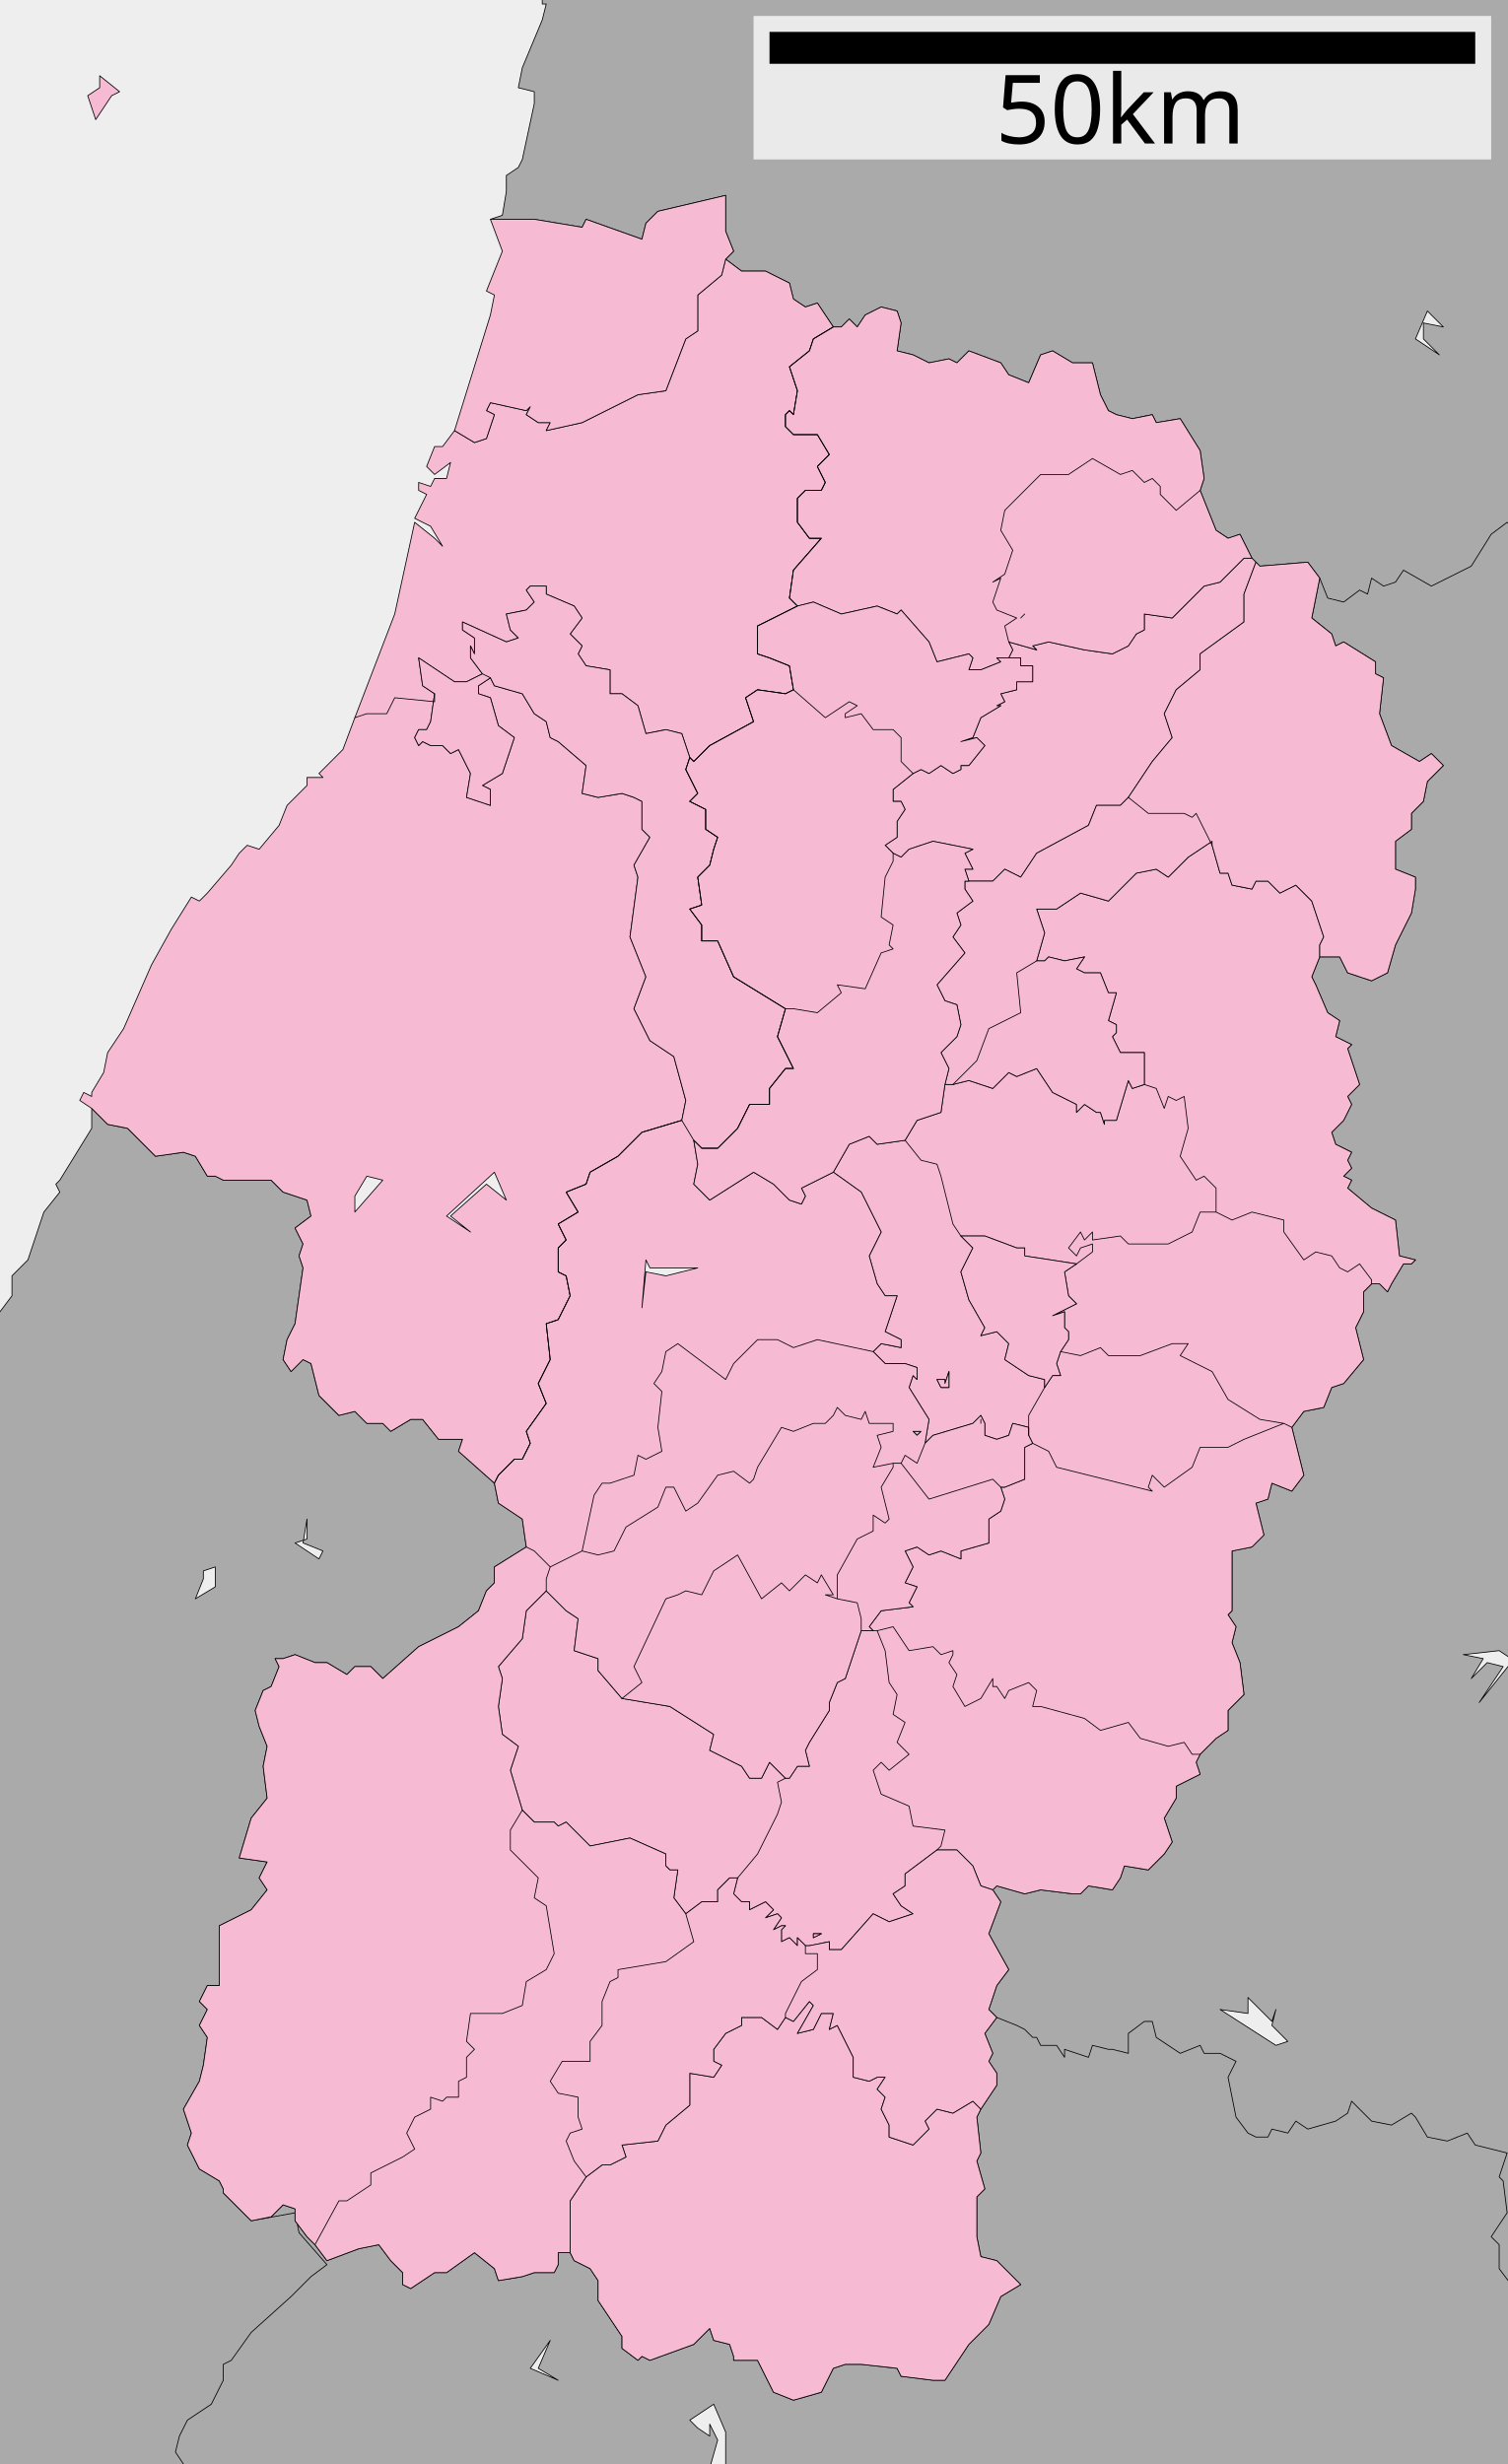
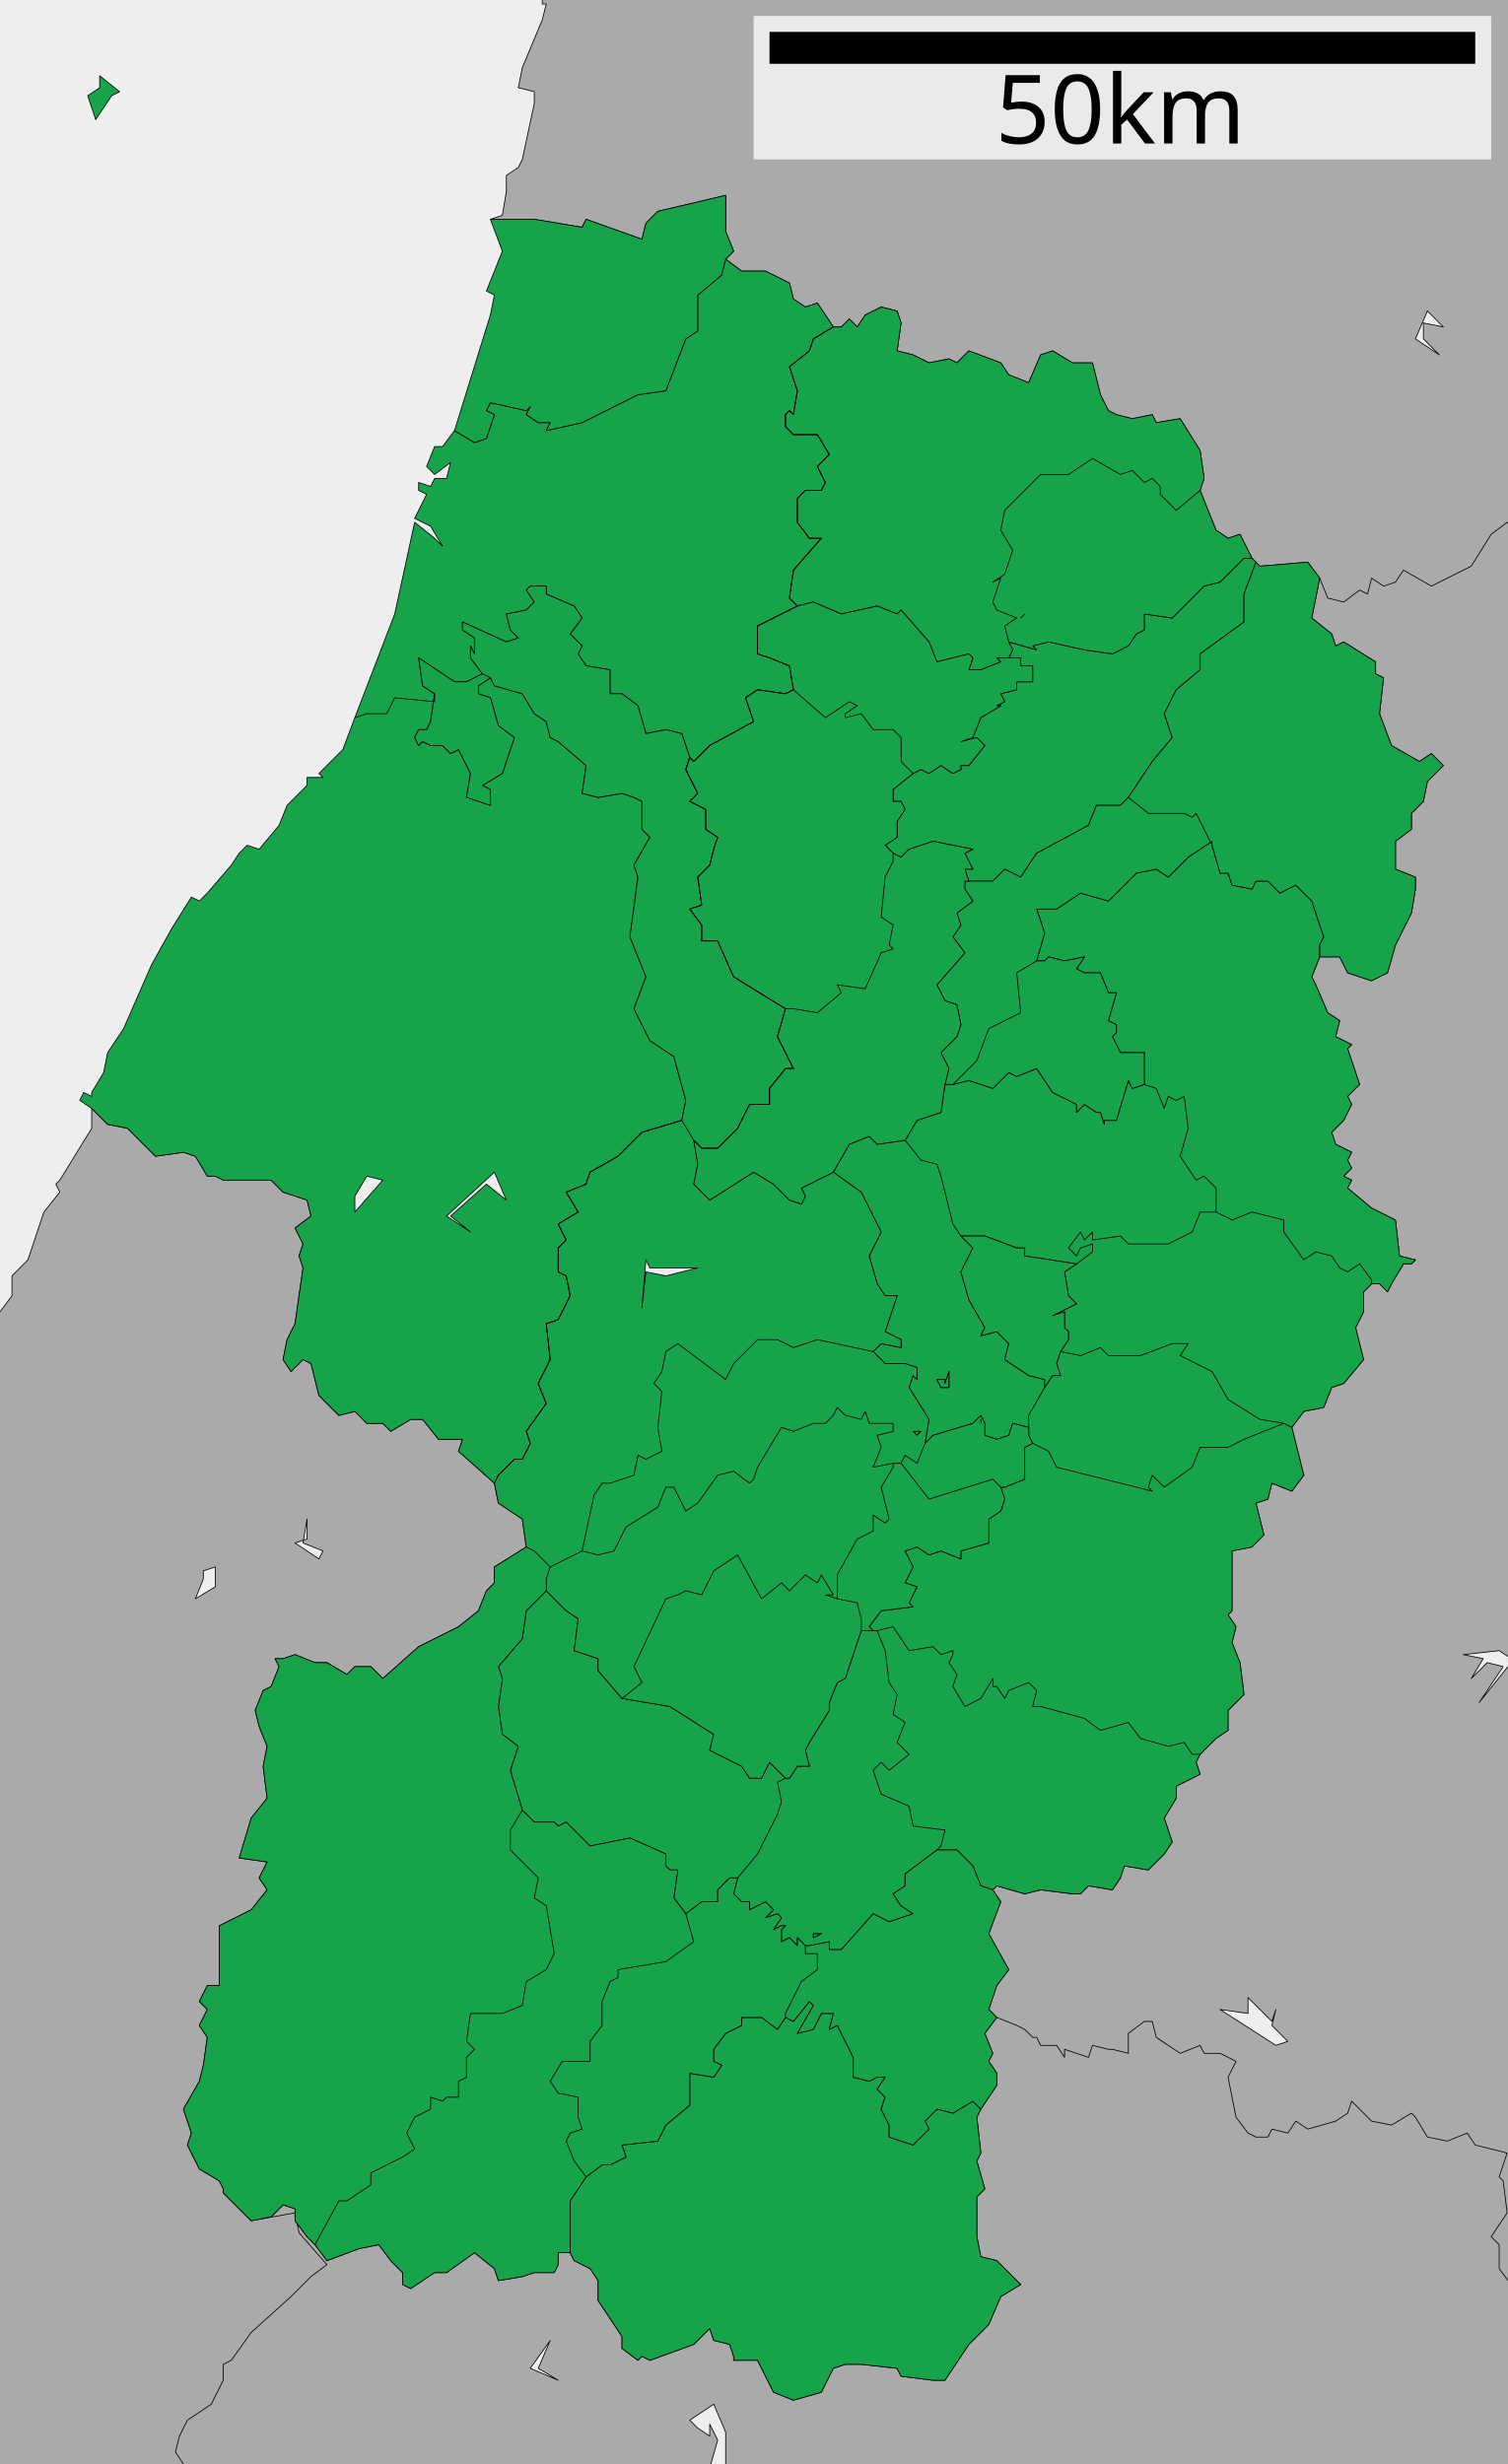
<svg xmlns="http://www.w3.org/2000/svg" id="svg32" version="1.1" height="618" width="378">
  <defs id="defs36" />
  <rect id="rect6" height="618" width="378" y="0" x="0" fill="#eeeeee" />
  <path fill="#aaaaaa" d="m 379,132 -1,-1 -4,3 -5,8 -10,5 -7,-4 -2,3 -3,1 -3,-2 -1,4 -2,-1 -4,3 -4,-1 -2,-5 -2,10 5,4 1,3 2,-1 8,5 v 3 l 2,1 -1,9 3,8 7,4 3,-2 3,3 -4,4 -1,5 -3,3 v 4 l -4,3 v 7 l 5,2 v 3 l -1,6 -4,8 -2,7 -4,2 -6,-2 -2,-4 h -5 l -2,5 1,2 3,7 3,2 -1,4 4,2 -1,1 3,9 -3,3 1,2 -2,4 -3,3 1,3 4,2 -1,2 1,2 -2,2 2,1 -1,2 6,5 6,3 1,9 4,1 -1,1 h -2 l -3,5 -1,2 -2,-2 h -2 l -2,2 v 5 l -2,4 2,8 -5,6 -3,1 -2,5 -5,1 -3,4 3,12 -3,4 -5,-2 -1,4 -3,1 2,8 -3,3 -5,1 v 8 1 6 l -1,1 2,3 -1,4 2,5 1,8 -4,4 v 5 l -3,2 -4,4 -1,2 1,3 -6,3 v 3 l -3,5 2,6 -2,3 -4,4 -6,-1 -1,3 -2,3 -6,-1 -2,2 h -2 l -8,-1 -4,1 -7,-2 -1,1 2,3 -3,8 5,9 -3,4 -2,6 2,2 5,2 2,1 2,2 h 1 l 1,2 h 4 l 2,3 v -2 l 6,2 1,-3 4,1 h 1 l 4,1 v -5 l 4,-3 h 2 l 1,4 6,4 5,-2 1,2 h 4 l 4,2 -2,4 2,10 3,4 2,1 h 3 l 1,-2 4,1 2,-3 3,2 7,-2 3,-2 1,-3 5,5 5,1 5,-3 1,1 3,5 5,1 5,-2 2,3 8,2 -2,6 1,1 1,8 -4,6 2,2 v 6 l 3,4 z M 136,-1 v 2 h 1 l -1,4 -5,12 -1,5 4,1 v 3 l -3,14 -1,2 -3,2 v 4 l -1,6 -3,1 h 11 l 12,2 1,-2 14,5 1,-4 3,-3 17,-4 v 9 l 2,5 -2,2 4,3 h 6 l 6,3 1,4 3,2 3,-1 4,6 h 2 l 2,-2 2,2 2,-3 4,-2 4,1 1,3 -1,7 4,1 4,2 5,-1 2,1 3,-3 8,3 2,3 5,2 3,-7 3,-1 5,3 h 5 l 2,8 2,4 2,1 4,1 5,-1 1,2 6,-1 5,8 1,7 -1,3 4,10 3,2 3,-1 3,6 1,1 1,1 12,-1 3,4 2,5 4,1 4,-3 2,1 1,-4 3,2 3,-1 2,-3 7,4 10,-5 5,-8 4,-3 1,1 V -1 Z m 243,574 -3,-4 v -6 l -2,-2 4,-6 -1,-8 -1,-1 2,-6 -8,-2 -2,-3 -5,2 -5,-1 -3,-5 -1,-1 -5,3 -5,-1 -5,-5 -1,3 -3,2 -7,2 -3,-2 -2,3 -4,-1 -1,2 h -3 l -2,-1 -3,-4 -2,-10 2,-4 -4,-2 h -4 l -1,-2 -5,2 -6,-4 -1,-4 h -2 l -4,3 v 5 l -4,-1 h -1 l -4,-1 -1,3 -6,-2 v 2 l -2,-3 h -4 l -1,-2 h -1 l -2,-2 -2,-1 -5,-2 -3,4 2,5 -1,2 2,3 v 3 l -4,6 -1,2 1,9 -1,2 2,7 -2,2 v 10 l 1,5 4,1 6,6 -5,3 -3,7 -5,5 -6,9 h -3 l -8,-1 -1,-2 -9,-1 h -4 l -3,1 -3,6 -7,2 -5,-2 -4,-8 h -6 v -1 l -1,-3 -4,-1 -1,-3 -4,4 -11,4 -2,-1 -1,1 -4,-3 v -3 l -6,-9 v -5 l -2,-3 -4,-2 -1,-2 h -3 v 3 l -1,2 h -5 l -3,1 -6,1 -1,-3 -5,-4 -7,5 h -3 l -6,4 -2,-1 v -3 l -3,-3 -3,-4 -5,1 -8,3 -3,-4 -2,-2 -3,-4 v -3 l -3,-1 -3,3 -5,1 11,-2 1,5 7,8 -4,3 -5,5 -10,9 -5,7 -2,1 v 4 l -3,6 -6,4 -2,4 -1,4 2,3 v 1 H 379 Z M 46,619 v -1 l -2,-3 1,-4 2,-4 6,-4 3,-6 v -4 l 2,-1 5,-7 10,-9 5,-5 4,-3 -7,-8 -1,-5 -11,2 -7,-7 v -1 l -1,-2 -5,-3 -3,-6 1,-3 -2,-6 4,-7 1,-4 1,-7 -2,-3 2,-4 -2,-2 2,-4 h 3 v -15 l 4,-2 4,-2 4,-5 -2,-3 2,-4 -7,-1 3,-10 4,-5 -1,-8 1,-5 -2,-5 -1,-4 2,-5 2,-1 2,-5 -1,-2 h 2 l 3,-1 5,2 h 3 l 5,3 2,-2 h 4 l 3,3 9,-8 10,-5 5,-4 2,-5 2,-2 v -4 l 8,-5 -1,-7 -6,-4 -1,-5 -9,-8 1,-3 h -6 l -4,-5 h -3 l -5,3 -2,-2 h -4 l -3,-3 -4,1 -5,-5 -2,-8 -2,-1 -3,3 -2,-3 1,-5 2,-4 2,-14 -1,-3 1,-3 -2,-4 4,-3 -1,-4 -6,-2 -3,-3 H 56 l -2,-1 h -2 l -3,-5 -3,-1 -7,1 -7,-7 -5,-1 -4,-4 v 5 l -8,13 -1,1 1,2 -4,5 -4,12 -4,4 v 5 l -3,4 -1,1 v 289 z" id="path8" style="stroke:#000000;stroke-width:0.2;stroke-linejoin:round" />
-   <path fill="#f6bad3" d="m 209,594 3,-1 h 4 l 9,1 1,2 8,1 h 3 l 6,-9 5,-5 3,-7 5,-3 -6,-6 -4,-1 -1,-5 v -10 l 2,-2 -2,-7 1,-2 -1,-9 1,-2 -2,-2 -5,3 -4,-1 -3,3 1,2 -4,4 -6,-2 v -3 l -2,-4 1,-3 -2,-2 2,-3 h -2 l -2,1 -4,-1 v -5 l -1,-2 -3,-6 -2,1 1,-4 h -3 l -2,4 -4,1 4,-7 -1,-1 -4,5 -2,-1 -2,3 -4,-3 h -5 v 2 l -4,2 -3,4 v 3 l 2,1 -2,3 -6,-1 v 8 l -6,5 -2,4 -9,1 1,3 -4,2 h -2 l -4,3 -4,6 v 13 l 1,2 4,2 2,3 v 5 l 6,9 v 3 l 4,3 1,-1 2,1 11,-4 4,-4 1,3 4,1 1,3 v 1 h 6 l 4,8 5,2 7,-2 z m 17,-116 -2,-3 3,-2 v -3 l 8,-6 h 5 l 4,4 2,5 3,1 1,-1 7,2 4,-1 8,1 h 2 l 2,-2 6,1 2,-3 1,-3 6,1 4,-4 2,-3 -2,-6 3,-5 v -3 l 6,-3 -1,-3 1,-2 4,-4 3,-2 v -5 l 4,-4 -1,-8 -2,-5 1,-4 -2,-3 1,-1 v -6 -1 -8 l 5,-1 3,-3 -2,-8 3,-1 1,-4 5,2 3,-4 -3,-12 3,-4 5,-1 2,-5 3,-1 5,-6 -2,-8 2,-4 v -5 l 2,-2 h 2 l 2,2 1,-2 3,-5 h 2 l 1,-1 -4,-1 -1,-9 -6,-3 -6,-5 1,-2 -2,-1 2,-2 -1,-2 1,-2 -4,-2 -1,-3 3,-3 2,-4 -1,-2 3,-3 -3,-9 1,-1 -4,-2 1,-4 -3,-2 -3,-7 -1,-2 2,-5 v -3 l 1,-2 -3,-9 -4,-4 -4,2 -3,-3 h -3 l -1,2 -5,-1 -1,-3 h -2 l -2,-7 v -1 l -6,4 -5,5 -3,-2 -5,1 -7,7 -7,-2 -6,4 h -5 l 2,6 -2,7 h 2 l 1,-1 4,1 5,-1 -2,3 2,1 h 4 l 2,5 h 2 l -2,7 2,1 v 2 l -1,1 2,4 h 6 v 8 l -3,1 -1,-2 -3,10 h -3 v 1 l -1,-3 h -1 l -3,-2 -2,2 v -2 l -6,-3 -4,-6 -5,2 -2,-1 -4,4 -6,-2 -4,1 h -2 l -1,7 -6,2 -3,5 -7,1 -2,-2 -5,2 -4,7 7,5 5,10 -3,6 2,7 2,3 h 3 l -3,9 4,2 v 2 l -5,-1 -2,2 3,3 h 5 l 3,1 v 3 l -1,-1 -1,3 5,8 -1,6 2,-2 10,-3 2,-2 1,2 v 3 l 3,1 3,-1 1,-3 4,1 v 2 l 1,2 -2,1 v 8 l -5,2 h -1 l 1,3 -1,3 -3,2 v 6 l -7,2 v 2 l -5,-2 -3,1 -3,-2 -3,1 2,4 -2,4 3,1 -2,4 1,1 -8,1 -3,4 1,1 h -3 l -4,12 -2,1 -2,5 v 2 l -5,8 -1,2 1,4 h -3 l -2,3 h -1 l -4,-4 -2,4 h -3 l -2,-3 -8,-4 1,-4 -11,-7 -12,-2 -6,-7 v -3 l -6,-2 1,-8 -3,-2 -5,-5 -5,5 -1,7 -6,7 1,3 -1,7 1,7 4,3 -2,6 3,10 3,3 h 5 l 1,1 2,-1 6,6 10,-2 9,4 v 3 l 1,1 h 2 l -1,7 3,4 4,-3 h 4 v -3 l 3,-3 h 2 l -1,4 2,2 h 2 v 2 l 4,-2 2,2 -2,2 3,-1 1,1 -2,3 2,-1 h 1 l -1,1 v 3 l 2,-1 2,2 v -2 l 2,2 h 1 l 5,-1 v 2 h 3 l 8,-9 4,2 6,-2 z m -22,7 h 2 l -2,1 z m -80,-113 1,-2 4,-4 h 2 l 2,-4 -1,-3 5,-7 -2,-5 2,-4 1,-2 -1,-9 3,-1 3,-6 -1,-5 -2,-1 v -6 l 2,-2 -2,-4 5,-3 -3,-5 5,-2 1,-3 7,-4 6,-6 10,-3 1,-5 -3,-11 -6,-4 -4,-8 3,-8 -4,-10 2,-15 -1,-3 4,-7 -2,-2 v -7 l -2,-1 -3,-1 -6,1 -4,-1 1,-7 -7,-6 -2,-1 -1,-4 -3,-2 -3,-5 -7,-2 -1,-2 -3,2 v 2 l 3,1 2,7 4,3 -3,9 -5,3 2,1 v 4 l -6,-2 1,-6 -3,-6 -2,1 -2,-2 h -3 l -2,-1 -1,1 -1,-2 1,-2 h 2 l 1,-2 1,-7 -3,-2 -1,-7 9,6 h 3 l 4,-2 -3,-4 v -3 l 1,2 v -4 l -3,-2 v -2 l 11,5 3,-1 -2,-2 -1,-4 5,-1 2,-2 -2,-3 1,-1 h 4 v 2 l 7,3 2,3 -3,4 3,3 -1,2 2,3 6,1 v 6 h 3 l 4,3 2,7 5,-1 4,1 2,6 1,1 4,-4 11,-6 -2,-6 3,-2 7,1 2,-1 -1,-6 -5,-2 -3,-1 v -7 l 10,-5 -2,-2 1,-7 7,-8 h -3 l -3,-4 v -6 l 2,-2 h 4 l 1,-2 -2,-4 3,-3 -3,-5 h -6 l -2,-2 v -3 l 1,-1 1,1 1,-6 -2,-6 5,-4 1,-3 5,-3 -4,-6 -3,1 -3,-2 -1,-4 -6,-3 h -6 l -4,-3 -1,4 -6,5 v 9 l -3,2 -5,13 -7,1 -14,7 -9,2 1,-2 h -3 l -3,-2 1,-2 -1,1 -9,-2 -1,2 2,1 -2,6 -3,1 -5,-3 -3,4 h -2 l -2,5 2,2 4,-3 -1,4 h -3 l -1,2 -3,-1 v 2 l 2,1 -3,6 4,2 3,5 -2,-2 -5,-4 -5,23 -10,26 -3,8 -6,6 1,1 h -4 v 2 l -5,5 -2,5 -5,6 -3,-1 -2,2 -2,3 -6,7 -2,2 -2,-1 -5,8 -5,9 -7,16 -4,6 -1,5 -3,5 v 1 l -2,-1 -1,2 3,2 4,4 5,1 7,7 7,-1 3,1 3,5 h 2 l 2,1 h 12 l 3,3 6,2 1,4 -4,3 2,4 -1,3 1,3 -2,14 -2,4 -1,5 2,3 3,-3 2,1 2,8 5,5 4,-1 3,3 h 4 l 2,2 5,-3 h 3 l 4,5 h 6 l -1,3 z m 112,-24 -1,-2 h 2 v 1 l 1,-3 v 4 z m 7,-22 -2,-7 3,-6 -3,-3 h 6 l 8,3 h 2 v 2 l 13,2 -3,2 1,6 2,2 -6,3 3,-1 v 4 l 1,1 v 2 l -2,3 -1,3 1,3 h -2 l -2,3 v -2 l -4,-1 -6,-4 1,-4 -3,-3 -4,1 1,-2 z m 40,-126 6,-9 5,-6 -2,-6 3,-6 6,-5 v -4 l 11,-8 v -7 l 3,-8 -1,-1 h -2 l -6,6 -4,1 -8,8 -7,-1 v 4 l -2,1 -2,3 -4,2 -7,-1 -9,-2 -4,1 1,1 -7,-2 1,2 -1,2 h 3 v 2 h 3 v 4 h -4 v 2 l -4,1 1,2 -2,1 h 1 l -5,3 -2,5 -3,1 4,-1 2,2 -4,5 h -2 v 1 l -2,1 -3,-2 -3,2 -2,-1 -2,1 -5,4 v 3 h 2 l 1,2 -2,3 v 4 l -3,2 2,2 2,1 2,-2 6,-2 10,2 -2,1 2,4 h -2 l 1,3 h 6 l 3,-3 4,2 4,-6 13,-7 2,-5 h 6 z M 28,24 30,23 25,19 v 3 l -3,2 2,6 z m 201,335 1,1 1,-1 z" id="path10" style="stroke:#000000;stroke-width:0.2;stroke-linejoin:round" />
-   <path fill="#f6bad3" d="m 119,565 5,4 1,3 6,-1 3,-1 h 5 l 1,-2 v -3 h 3 v -13 l 4,-6 4,-3 h 2 l 4,-2 -1,-3 9,-1 2,-4 6,-5 v -8 l 6,1 2,-3 -2,-1 v -3 l 3,-4 4,-2 v -2 h 5 l 4,3 2,-3 2,1 4,-5 1,1 -4,7 4,-1 2,-4 h 3 l -1,4 2,-1 3,6 1,2 v 5 l 4,1 2,-1 h 2 l -2,3 2,2 -1,3 2,4 v 3 l 6,2 4,-4 -1,-2 3,-3 4,1 5,-3 2,2 4,-6 v -3 l -2,-3 1,-2 -2,-5 3,-4 -2,-2 2,-6 3,-4 -5,-9 3,-8 -2,-3 -3,-1 -2,-5 -4,-4 h -5 l -8,6 v 3 l -3,2 2,3 3,2 -6,2 -4,-2 -8,9 h -3 v -2 l -5,1 h -1 l -2,-2 v 2 l -2,-2 -2,1 v -3 l 1,-1 h -1 l -2,1 2,-3 -1,-1 -3,1 2,-2 -2,-2 -4,2 v -2 h -2 l -2,-2 1,-4 h -2 l -3,3 v 3 h -4 l -4,3 -3,-4 1,-7 h -2 l -1,-1 v -3 l -9,-4 -10,2 -6,-6 -2,1 -1,-1 h -5 l -3,-3 -3,-10 2,-6 -4,-3 -1,-7 1,-7 -1,-3 6,-7 1,-7 5,-5 5,5 3,2 -1,8 6,2 v 3 l 6,7 12,2 11,7 -1,4 8,4 2,3 h 3 l 2,-4 4,4 h 1 l 2,-3 h 3 l -1,-4 1,-2 5,-8 v -2 l 2,-5 2,-1 4,-12 h 3 l -1,-1 3,-4 8,-1 -1,-1 2,-4 -3,-1 2,-4 -2,-4 3,-1 3,2 3,-1 5,2 v -2 l 7,-2 v -6 l 3,-2 1,-3 -1,-3 h 1 l 5,-2 v -8 l 2,-1 -1,-2 v -2 l -4,-1 -1,3 -3,1 -3,-1 v -3 l -1,-2 -2,2 -10,3 -2,2 1,-6 -5,-8 1,-3 1,1 v -3 l -3,-1 h -5 l -3,-3 2,-2 5,1 v -2 l -4,-2 3,-9 h -3 l -2,-3 -2,-7 3,-6 -5,-10 -7,-5 -8,4 1,2 -1,2 -3,-1 -4,-4 -5,-3 -11,7 -4,-4 1,-5 -1,-6 2,2 h 4 l 5,-5 3,-6 h 5 v -4 l 4,-5 h 2 l -4,-8 2,-7 -13,-8 -4,-9 h -4 v -4 l -3,-4 3,-1 -1,-7 3,-3 1,-4 1,-3 -3,-2 v -5 l -4,-2 2,-2 -3,-6 1,-3 -2,-6 -4,-1 -5,1 -2,-7 -4,-3 h -3 v -6 l -6,-1 -2,-3 1,-2 -3,-3 3,-4 -2,-3 -7,-3 v -2 h -4 l -1,1 2,3 -2,2 -5,1 1,4 2,2 -3,1 -11,-5 v 2 l 3,2 v 4 l -1,-2 v 3 l 3,4 -4,2 h -3 l -9,-6 1,7 3,2 -1,7 -1,2 h -2 l -1,2 1,2 1,-1 2,1 h 3 l 2,2 2,-1 3,6 -1,6 6,2 v -4 l -2,-1 5,-3 3,-9 -4,-3 -2,-7 -3,-1 v -2 l 3,-2 1,2 7,2 3,5 3,2 1,4 2,1 7,6 -1,7 4,1 6,-1 3,1 2,1 v 7 l 2,2 -4,7 1,3 -2,15 4,10 -3,8 4,8 6,4 3,11 -1,5 -10,3 -6,6 -7,4 -1,3 -5,2 3,5 -5,3 2,4 -2,2 v 6 l 2,1 1,5 -3,6 -3,1 1,9 -1,2 -2,4 2,5 -5,7 1,3 -2,4 h -2 l -4,4 -1,2 1,5 6,4 1,7 -8,5 v 4 l -2,2 -2,5 -5,4 -10,5 -9,8 -3,-3 h -4 l -2,2 -5,-3 h -3 l -5,-2 -3,1 h -2 l 1,2 -2,5 -2,1 -2,5 1,4 2,5 -1,5 1,8 -4,5 -3,10 7,1 -2,4 2,3 -4,5 -4,2 -4,2 v 15 h -3 l -2,4 2,2 -2,4 2,3 -1,7 -1,4 -4,7 2,6 -1,3 3,6 5,3 1,2 v 1 l 7,7 5,-1 3,-3 3,1 v 3 l 3,4 2,2 3,4 8,-3 5,-1 3,4 3,3 v 3 l 2,1 6,-4 h 3 z M 229,359 h 2 l -1,1 z m 37,-20 2,-3 v -2 l -1,-1 v -4 l -3,1 6,-3 -2,-2 -1,-6 3,-2 -13,-2 v -2 h -2 l -8,-3 h -6 l 3,3 -3,6 2,7 4,7 -1,2 4,-1 3,3 -1,4 6,4 4,1 v 2 l 2,-3 h 2 l -1,-3 z m 21,-67 v -8 h -6 l -2,-4 1,-1 v -2 l -2,-1 2,-7 h -2 l -2,-5 h -4 l -2,-1 2,-3 -5,1 -4,-1 -1,1 h -2 l 2,-7 -2,-6 h 5 l 6,-4 7,2 7,-7 5,-1 3,2 5,-5 6,-4 v 1 l 2,7 h 2 l 1,3 5,1 1,-2 h 3 l 3,3 4,-2 4,4 3,9 -1,2 v 3 h 5 l 2,4 6,2 4,-2 2,-7 4,-8 1,-6 v -3 l -5,-2 v -7 l 4,-3 v -4 l 3,-3 1,-5 4,-4 -3,-3 -3,2 -7,-4 -3,-8 1,-9 -2,-1 v -3 l -8,-5 -2,1 -1,-3 -5,-4 2,-10 -3,-4 -12,1 -1,-1 -3,8 v 7 l -11,8 v 4 l -6,5 -3,6 2,6 -5,6 -6,9 -2,2 h -6 l -2,5 -13,7 -4,6 -4,-2 -3,3 h -6 -1 v 2 l 2,3 -4,3 1,3 -2,3 3,4 -7,8 2,4 3,1 1,5 -1,3 -4,4 2,4 -1,4 h 2 l 4,-1 6,2 4,-4 2,1 5,-2 4,6 6,3 v 2 l 2,-2 3,2 h 1 l 1,3 v -1 h 3 l 3,-10 1,2 z m -41,-104 5,-2 -1,-1 h 3 l 1,-2 -1,-2 7,2 -1,-1 4,-1 9,2 7,1 4,-2 2,-3 2,-1 v -4 l 7,1 8,-8 4,-1 6,-6 h 2 l -3,-6 -3,1 -3,-2 -4,-10 1,-3 -1,-7 -5,-8 -6,1 -1,-2 -5,1 -4,-1 -2,-1 -2,-4 -2,-8 h -5 l -5,-3 -3,1 -3,7 -5,-2 -2,-3 -8,-3 -3,3 -2,-1 -5,1 -4,-2 -4,-1 1,-7 -1,-3 -4,-1 -4,2 -2,3 -2,-2 -2,2 h -2 l -5,3 -1,3 -5,4 2,6 -1,6 -1,-1 -1,1 v 3 l 2,2 h 6 l 3,5 -3,3 2,4 -1,2 h -4 l -2,2 v 6 l 3,4 h 3 l -7,8 -1,7 2,2 4,-1 7,3 9,-2 5,2 1,-1 7,8 2,5 8,-2 1,1 -1,3 z m -114,-64 3,2 h 3 l -1,2 9,-2 14,-7 7,-1 5,-13 3,-2 v -9 l 6,-5 1,-4 2,-2 -2,-5 v -9 l -17,4 -3,3 -1,4 -14,-5 -1,2 -12,-2 h -11 l 3,8 -4,10 2,1 -1,5 -9,29 5,3 3,-1 2,-6 -2,-1 1,-2 9,2 1,-1 z m 104,244 h 2 v -4 l -1,3 v -1 h -2 z m -32,137 v 1 l 2,-1 z" id="path12" style="stroke:#000000;stroke-width:0.2;stroke-linejoin:round" />
-   <path fill="#f6bad3" d="m 209,294 4,-7 5,-2 2,2 7,-1 3,-5 6,-2 1,-7 1,-4 -2,-4 4,-4 1,-3 -1,-5 -3,-1 -2,-4 7,-8 -3,-4 2,-3 -1,-3 4,-3 -2,-3 v -2 h 1 l -1,-3 h 2 l -2,-4 2,-1 -10,-2 -6,2 -2,2 -2,-1 -2,-2 3,-2 v -4 l 2,-3 -1,-2 h -2 v -3 l 5,-4 2,-1 2,1 3,-2 3,2 2,-1 v -1 h 2 l 4,-5 -2,-2 -4,1 3,-1 2,-5 5,-3 h -1 l 2,-1 -1,-2 4,-1 v -2 h 4 v -4 h -3 v -2 h -3 -3 l 1,1 -5,2 h -3 l 1,-3 -1,-1 -8,2 -2,-5 -7,-8 -1,1 -5,-2 -9,2 -7,-3 -4,1 -10,5 v 7 l 3,1 5,2 1,6 -2,1 -7,-1 -3,2 2,6 -11,6 -4,4 -1,-1 -1,3 3,6 -2,2 4,2 v 5 l 3,2 -1,3 -1,4 -3,3 1,7 -3,1 3,4 v 4 h 4 l 4,9 13,8 -2,7 4,8 h -2 l -4,5 v 4 h -5 l -3,6 -5,5 h -4 l -2,-2 1,6 -1,5 4,4 11,-7 5,3 4,4 3,1 1,-2 -1,-2 z" id="path14" style="stroke:#000000;stroke-width:0.2;stroke-linejoin:round" />
+   <path fill="#16a34a" d="m 209,594 3,-1 h 4 l 9,1 1,2 8,1 h 3 l 6,-9 5,-5 3,-7 5,-3 -6,-6 -4,-1 -1,-5 v -10 l 2,-2 -2,-7 1,-2 -1,-9 1,-2 -2,-2 -5,3 -4,-1 -3,3 1,2 -4,4 -6,-2 v -3 l -2,-4 1,-3 -2,-2 2,-3 h -2 l -2,1 -4,-1 v -5 l -1,-2 -3,-6 -2,1 1,-4 h -3 l -2,4 -4,1 4,-7 -1,-1 -4,5 -2,-1 -2,3 -4,-3 h -5 v 2 l -4,2 -3,4 v 3 l 2,1 -2,3 -6,-1 v 8 l -6,5 -2,4 -9,1 1,3 -4,2 h -2 l -4,3 -4,6 v 13 l 1,2 4,2 2,3 v 5 l 6,9 v 3 l 4,3 1,-1 2,1 11,-4 4,-4 1,3 4,1 1,3 v 1 h 6 l 4,8 5,2 7,-2 z m 17,-116 -2,-3 3,-2 v -3 l 8,-6 h 5 l 4,4 2,5 3,1 1,-1 7,2 4,-1 8,1 h 2 l 2,-2 6,1 2,-3 1,-3 6,1 4,-4 2,-3 -2,-6 3,-5 v -3 l 6,-3 -1,-3 1,-2 4,-4 3,-2 v -5 l 4,-4 -1,-8 -2,-5 1,-4 -2,-3 1,-1 v -6 -1 -8 l 5,-1 3,-3 -2,-8 3,-1 1,-4 5,2 3,-4 -3,-12 3,-4 5,-1 2,-5 3,-1 5,-6 -2,-8 2,-4 v -5 l 2,-2 h 2 l 2,2 1,-2 3,-5 h 2 l 1,-1 -4,-1 -1,-9 -6,-3 -6,-5 1,-2 -2,-1 2,-2 -1,-2 1,-2 -4,-2 -1,-3 3,-3 2,-4 -1,-2 3,-3 -3,-9 1,-1 -4,-2 1,-4 -3,-2 -3,-7 -1,-2 2,-5 v -3 l 1,-2 -3,-9 -4,-4 -4,2 -3,-3 h -3 l -1,2 -5,-1 -1,-3 h -2 l -2,-7 v -1 l -6,4 -5,5 -3,-2 -5,1 -7,7 -7,-2 -6,4 h -5 l 2,6 -2,7 h 2 l 1,-1 4,1 5,-1 -2,3 2,1 h 4 l 2,5 h 2 l -2,7 2,1 v 2 l -1,1 2,4 h 6 v 8 l -3,1 -1,-2 -3,10 h -3 v 1 l -1,-3 h -1 l -3,-2 -2,2 v -2 l -6,-3 -4,-6 -5,2 -2,-1 -4,4 -6,-2 -4,1 h -2 l -1,7 -6,2 -3,5 -7,1 -2,-2 -5,2 -4,7 7,5 5,10 -3,6 2,7 2,3 h 3 l -3,9 4,2 v 2 l -5,-1 -2,2 3,3 h 5 l 3,1 v 3 l -1,-1 -1,3 5,8 -1,6 2,-2 10,-3 2,-2 1,2 v 3 l 3,1 3,-1 1,-3 4,1 v 2 l 1,2 -2,1 v 8 l -5,2 h -1 l 1,3 -1,3 -3,2 v 6 l -7,2 v 2 l -5,-2 -3,1 -3,-2 -3,1 2,4 -2,4 3,1 -2,4 1,1 -8,1 -3,4 1,1 h -3 l -4,12 -2,1 -2,5 v 2 l -5,8 -1,2 1,4 h -3 l -2,3 h -1 l -4,-4 -2,4 h -3 l -2,-3 -8,-4 1,-4 -11,-7 -12,-2 -6,-7 v -3 l -6,-2 1,-8 -3,-2 -5,-5 -5,5 -1,7 -6,7 1,3 -1,7 1,7 4,3 -2,6 3,10 3,3 h 5 l 1,1 2,-1 6,6 10,-2 9,4 v 3 l 1,1 h 2 l -1,7 3,4 4,-3 h 4 v -3 l 3,-3 h 2 l -1,4 2,2 h 2 v 2 l 4,-2 2,2 -2,2 3,-1 1,1 -2,3 2,-1 h 1 l -1,1 v 3 l 2,-1 2,2 v -2 l 2,2 h 1 l 5,-1 v 2 h 3 l 8,-9 4,2 6,-2 z m -22,7 h 2 l -2,1 z m -80,-113 1,-2 4,-4 h 2 l 2,-4 -1,-3 5,-7 -2,-5 2,-4 1,-2 -1,-9 3,-1 3,-6 -1,-5 -2,-1 v -6 l 2,-2 -2,-4 5,-3 -3,-5 5,-2 1,-3 7,-4 6,-6 10,-3 1,-5 -3,-11 -6,-4 -4,-8 3,-8 -4,-10 2,-15 -1,-3 4,-7 -2,-2 v -7 l -2,-1 -3,-1 -6,1 -4,-1 1,-7 -7,-6 -2,-1 -1,-4 -3,-2 -3,-5 -7,-2 -1,-2 -3,2 v 2 l 3,1 2,7 4,3 -3,9 -5,3 2,1 v 4 l -6,-2 1,-6 -3,-6 -2,1 -2,-2 h -3 l -2,-1 -1,1 -1,-2 1,-2 h 2 l 1,-2 1,-7 -3,-2 -1,-7 9,6 h 3 l 4,-2 -3,-4 v -3 l 1,2 v -4 l -3,-2 v -2 l 11,5 3,-1 -2,-2 -1,-4 5,-1 2,-2 -2,-3 1,-1 h 4 v 2 l 7,3 2,3 -3,4 3,3 -1,2 2,3 6,1 v 6 h 3 l 4,3 2,7 5,-1 4,1 2,6 1,1 4,-4 11,-6 -2,-6 3,-2 7,1 2,-1 -1,-6 -5,-2 -3,-1 v -7 l 10,-5 -2,-2 1,-7 7,-8 h -3 l -3,-4 v -6 l 2,-2 h 4 l 1,-2 -2,-4 3,-3 -3,-5 h -6 l -2,-2 v -3 l 1,-1 1,1 1,-6 -2,-6 5,-4 1,-3 5,-3 -4,-6 -3,1 -3,-2 -1,-4 -6,-3 h -6 l -4,-3 -1,4 -6,5 v 9 l -3,2 -5,13 -7,1 -14,7 -9,2 1,-2 h -3 l -3,-2 1,-2 -1,1 -9,-2 -1,2 2,1 -2,6 -3,1 -5,-3 -3,4 h -2 l -2,5 2,2 4,-3 -1,4 h -3 l -1,2 -3,-1 v 2 l 2,1 -3,6 4,2 3,5 -2,-2 -5,-4 -5,23 -10,26 -3,8 -6,6 1,1 h -4 v 2 l -5,5 -2,5 -5,6 -3,-1 -2,2 -2,3 -6,7 -2,2 -2,-1 -5,8 -5,9 -7,16 -4,6 -1,5 -3,5 v 1 l -2,-1 -1,2 3,2 4,4 5,1 7,7 7,-1 3,1 3,5 h 2 l 2,1 h 12 l 3,3 6,2 1,4 -4,3 2,4 -1,3 1,3 -2,14 -2,4 -1,5 2,3 3,-3 2,1 2,8 5,5 4,-1 3,3 h 4 l 2,2 5,-3 h 3 l 4,5 h 6 l -1,3 z m 112,-24 -1,-2 h 2 v 1 l 1,-3 v 4 z m 7,-22 -2,-7 3,-6 -3,-3 h 6 l 8,3 h 2 v 2 l 13,2 -3,2 1,6 2,2 -6,3 3,-1 v 4 l 1,1 v 2 l -2,3 -1,3 1,3 h -2 l -2,3 v -2 l -4,-1 -6,-4 1,-4 -3,-3 -4,1 1,-2 z m 40,-126 6,-9 5,-6 -2,-6 3,-6 6,-5 v -4 l 11,-8 v -7 l 3,-8 -1,-1 h -2 l -6,6 -4,1 -8,8 -7,-1 v 4 l -2,1 -2,3 -4,2 -7,-1 -9,-2 -4,1 1,1 -7,-2 1,2 -1,2 h 3 v 2 h 3 v 4 h -4 v 2 l -4,1 1,2 -2,1 h 1 l -5,3 -2,5 -3,1 4,-1 2,2 -4,5 h -2 v 1 l -2,1 -3,-2 -3,2 -2,-1 -2,1 -5,4 v 3 h 2 l 1,2 -2,3 v 4 l -3,2 2,2 2,1 2,-2 6,-2 10,2 -2,1 2,4 h -2 l 1,3 h 6 l 3,-3 4,2 4,-6 13,-7 2,-5 h 6 z M 28,24 30,23 25,19 v 3 l -3,2 2,6 z m 201,335 1,1 1,-1 z" id="path10" style="stroke:#000000;stroke-width:0.2;stroke-linejoin:round" />
+   <path fill="#16a34a" d="m 119,565 5,4 1,3 6,-1 3,-1 h 5 l 1,-2 v -3 h 3 v -13 l 4,-6 4,-3 h 2 l 4,-2 -1,-3 9,-1 2,-4 6,-5 v -8 l 6,1 2,-3 -2,-1 v -3 l 3,-4 4,-2 v -2 h 5 l 4,3 2,-3 2,1 4,-5 1,1 -4,7 4,-1 2,-4 h 3 l -1,4 2,-1 3,6 1,2 v 5 l 4,1 2,-1 h 2 l -2,3 2,2 -1,3 2,4 v 3 l 6,2 4,-4 -1,-2 3,-3 4,1 5,-3 2,2 4,-6 v -3 l -2,-3 1,-2 -2,-5 3,-4 -2,-2 2,-6 3,-4 -5,-9 3,-8 -2,-3 -3,-1 -2,-5 -4,-4 h -5 l -8,6 v 3 l -3,2 2,3 3,2 -6,2 -4,-2 -8,9 h -3 v -2 l -5,1 h -1 l -2,-2 v 2 l -2,-2 -2,1 v -3 l 1,-1 h -1 l -2,1 2,-3 -1,-1 -3,1 2,-2 -2,-2 -4,2 v -2 h -2 l -2,-2 1,-4 h -2 l -3,3 v 3 h -4 l -4,3 -3,-4 1,-7 h -2 l -1,-1 v -3 l -9,-4 -10,2 -6,-6 -2,1 -1,-1 h -5 l -3,-3 -3,-10 2,-6 -4,-3 -1,-7 1,-7 -1,-3 6,-7 1,-7 5,-5 5,5 3,2 -1,8 6,2 v 3 l 6,7 12,2 11,7 -1,4 8,4 2,3 h 3 l 2,-4 4,4 h 1 l 2,-3 h 3 l -1,-4 1,-2 5,-8 v -2 l 2,-5 2,-1 4,-12 h 3 l -1,-1 3,-4 8,-1 -1,-1 2,-4 -3,-1 2,-4 -2,-4 3,-1 3,2 3,-1 5,2 v -2 l 7,-2 v -6 l 3,-2 1,-3 -1,-3 h 1 l 5,-2 v -8 l 2,-1 -1,-2 v -2 l -4,-1 -1,3 -3,1 -3,-1 v -3 l -1,-2 -2,2 -10,3 -2,2 1,-6 -5,-8 1,-3 1,1 v -3 l -3,-1 h -5 l -3,-3 2,-2 5,1 v -2 l -4,-2 3,-9 h -3 l -2,-3 -2,-7 3,-6 -5,-10 -7,-5 -8,4 1,2 -1,2 -3,-1 -4,-4 -5,-3 -11,7 -4,-4 1,-5 -1,-6 2,2 h 4 l 5,-5 3,-6 h 5 v -4 l 4,-5 h 2 l -4,-8 2,-7 -13,-8 -4,-9 h -4 v -4 l -3,-4 3,-1 -1,-7 3,-3 1,-4 1,-3 -3,-2 v -5 l -4,-2 2,-2 -3,-6 1,-3 -2,-6 -4,-1 -5,1 -2,-7 -4,-3 h -3 v -6 l -6,-1 -2,-3 1,-2 -3,-3 3,-4 -2,-3 -7,-3 v -2 h -4 l -1,1 2,3 -2,2 -5,1 1,4 2,2 -3,1 -11,-5 v 2 l 3,2 v 4 l -1,-2 v 3 l 3,4 -4,2 h -3 l -9,-6 1,7 3,2 -1,7 -1,2 h -2 l -1,2 1,2 1,-1 2,1 h 3 l 2,2 2,-1 3,6 -1,6 6,2 v -4 l -2,-1 5,-3 3,-9 -4,-3 -2,-7 -3,-1 v -2 l 3,-2 1,2 7,2 3,5 3,2 1,4 2,1 7,6 -1,7 4,1 6,-1 3,1 2,1 v 7 l 2,2 -4,7 1,3 -2,15 4,10 -3,8 4,8 6,4 3,11 -1,5 -10,3 -6,6 -7,4 -1,3 -5,2 3,5 -5,3 2,4 -2,2 v 6 l 2,1 1,5 -3,6 -3,1 1,9 -1,2 -2,4 2,5 -5,7 1,3 -2,4 h -2 l -4,4 -1,2 1,5 6,4 1,7 -8,5 v 4 l -2,2 -2,5 -5,4 -10,5 -9,8 -3,-3 h -4 l -2,2 -5,-3 h -3 l -5,-2 -3,1 h -2 l 1,2 -2,5 -2,1 -2,5 1,4 2,5 -1,5 1,8 -4,5 -3,10 7,1 -2,4 2,3 -4,5 -4,2 -4,2 v 15 h -3 l -2,4 2,2 -2,4 2,3 -1,7 -1,4 -4,7 2,6 -1,3 3,6 5,3 1,2 v 1 l 7,7 5,-1 3,-3 3,1 v 3 l 3,4 2,2 3,4 8,-3 5,-1 3,4 3,3 v 3 l 2,1 6,-4 h 3 z M 229,359 h 2 l -1,1 z m 37,-20 2,-3 v -2 l -1,-1 v -4 l -3,1 6,-3 -2,-2 -1,-6 3,-2 -13,-2 v -2 h -2 l -8,-3 h -6 l 3,3 -3,6 2,7 4,7 -1,2 4,-1 3,3 -1,4 6,4 4,1 v 2 l 2,-3 h 2 l -1,-3 z m 21,-67 v -8 h -6 l -2,-4 1,-1 v -2 l -2,-1 2,-7 h -2 l -2,-5 h -4 l -2,-1 2,-3 -5,1 -4,-1 -1,1 h -2 l 2,-7 -2,-6 h 5 l 6,-4 7,2 7,-7 5,-1 3,2 5,-5 6,-4 v 1 l 2,7 h 2 l 1,3 5,1 1,-2 h 3 l 3,3 4,-2 4,4 3,9 -1,2 v 3 h 5 l 2,4 6,2 4,-2 2,-7 4,-8 1,-6 v -3 l -5,-2 v -7 l 4,-3 v -4 l 3,-3 1,-5 4,-4 -3,-3 -3,2 -7,-4 -3,-8 1,-9 -2,-1 v -3 l -8,-5 -2,1 -1,-3 -5,-4 2,-10 -3,-4 -12,1 -1,-1 -3,8 v 7 l -11,8 v 4 l -6,5 -3,6 2,6 -5,6 -6,9 -2,2 h -6 l -2,5 -13,7 -4,6 -4,-2 -3,3 h -6 -1 v 2 l 2,3 -4,3 1,3 -2,3 3,4 -7,8 2,4 3,1 1,5 -1,3 -4,4 2,4 -1,4 h 2 l 4,-1 6,2 4,-4 2,1 5,-2 4,6 6,3 v 2 l 2,-2 3,2 h 1 l 1,3 v -1 h 3 l 3,-10 1,2 z m -41,-104 5,-2 -1,-1 h 3 l 1,-2 -1,-2 7,2 -1,-1 4,-1 9,2 7,1 4,-2 2,-3 2,-1 v -4 l 7,1 8,-8 4,-1 6,-6 h 2 l -3,-6 -3,1 -3,-2 -4,-10 1,-3 -1,-7 -5,-8 -6,1 -1,-2 -5,1 -4,-1 -2,-1 -2,-4 -2,-8 h -5 l -5,-3 -3,1 -3,7 -5,-2 -2,-3 -8,-3 -3,3 -2,-1 -5,1 -4,-2 -4,-1 1,-7 -1,-3 -4,-1 -4,2 -2,3 -2,-2 -2,2 h -2 l -5,3 -1,3 -5,4 2,6 -1,6 -1,-1 -1,1 v 3 l 2,2 h 6 l 3,5 -3,3 2,4 -1,2 h -4 l -2,2 v 6 l 3,4 h 3 l -7,8 -1,7 2,2 4,-1 7,3 9,-2 5,2 1,-1 7,8 2,5 8,-2 1,1 -1,3 z m -114,-64 3,2 h 3 l -1,2 9,-2 14,-7 7,-1 5,-13 3,-2 v -9 l 6,-5 1,-4 2,-2 -2,-5 v -9 l -17,4 -3,3 -1,4 -14,-5 -1,2 -12,-2 h -11 l 3,8 -4,10 2,1 -1,5 -9,29 5,3 3,-1 2,-6 -2,-1 1,-2 9,2 1,-1 z m 104,244 h 2 v -4 l -1,3 v -1 h -2 z m -32,137 v 1 l 2,-1 z" id="path12" style="stroke:#000000;stroke-width:0.2;stroke-linejoin:round" />
+   <path fill="#16a34a" d="m 209,294 4,-7 5,-2 2,2 7,-1 3,-5 6,-2 1,-7 1,-4 -2,-4 4,-4 1,-3 -1,-5 -3,-1 -2,-4 7,-8 -3,-4 2,-3 -1,-3 4,-3 -2,-3 v -2 h 1 l -1,-3 h 2 l -2,-4 2,-1 -10,-2 -6,2 -2,2 -2,-1 -2,-2 3,-2 v -4 l 2,-3 -1,-2 h -2 v -3 l 5,-4 2,-1 2,1 3,-2 3,2 2,-1 v -1 h 2 l 4,-5 -2,-2 -4,1 3,-1 2,-5 5,-3 h -1 l 2,-1 -1,-2 4,-1 v -2 h 4 v -4 h -3 v -2 h -3 -3 l 1,1 -5,2 h -3 l 1,-3 -1,-1 -8,2 -2,-5 -7,-8 -1,1 -5,-2 -9,2 -7,-3 -4,1 -10,5 v 7 l 3,1 5,2 1,6 -2,1 -7,-1 -3,2 2,6 -11,6 -4,4 -1,-1 -1,3 3,6 -2,2 4,2 v 5 l 3,2 -1,3 -1,4 -3,3 1,7 -3,1 3,4 v 4 h 4 l 4,9 13,8 -2,7 4,8 h -2 l -4,5 v 4 h -5 l -3,6 -5,5 h -4 l -2,-2 1,6 -1,5 4,4 11,-7 5,3 4,4 3,1 1,-2 -1,-2 z" id="path14" style="stroke:#000000;stroke-width:0.2;stroke-linejoin:round" />
  <path fill="none" stroke-width="1.6" stroke-linecap="round" d="m 209,82 -5,3 -1,3 -5,4 2,6 -1,6 -1,-1 -1,1 v 3 l 2,2 h 6 l 3,5 -3,3 2,4 -1,2 h -4 l -2,2 v 6 l 3,4 h 3 l -7,8 -1,7 2,2 -10,5 v 7 l 3,1 5,2 1,6 -2,1 -7,-1 -3,2 2,6 -11,6 -4,4 -1,-1 -1,3 3,6 -2,2 4,2 v 5 l 3,2 -1,3 -1,4 -3,3 1,7 -3,1 3,4 v 4 h 4 l 4,9 13,8 -2,7 4,8 h -2 l -4,5 v 4 h -5 l -3,6 -5,5 h -4 l -2,-2 -3,-5 -10,3 -6,6 -7,4 -1,3 -5,2 3,5 -5,3 2,4 -2,2 v 6 l 2,1 1,5 -3,6 -3,1 1,9 -1,2 -2,4 2,5 -5,7 1,3 -2,4 h -2 l -4,4 -1,2" id="path16" style="stroke:#000000;stroke-linejoin:round;stroke-width:0.2;stroke-miterlimit:4;stroke-dasharray:none" />
  <path fill="none" stroke-width="0.2" stroke-linecap="round" d="m 344,322 v -1 l -3,-4 -3,2 -2,-1 -2,-3 -4,-1 -3,2 -5,-7 v -3 l -8,-2 -5,2 -4,-2 v -6 l -3,-3 -2,1 -4,-6 2,-7 -1,-8 -2,1 -2,-1 -1,3 -2,-5 -3,-1 m -46,38 -2,-3 -3,-12 -1,-3 -4,-1 -4,-5 m 78,18 h -4 l -2,5 -6,3 h -10 l -2,-2 -7,1 v -2 l -2,2 -1,-2 -3,4 2,2 1,-2 3,-1 v 2 l -4,3 m 54,41 -2,-1 -6,-1 -8,-5 -4,-7 -8,-4 2,-3 h -4 l -8,3 h -8 l -2,-2 -5,2 -5,-1 m -4,9 -4,7 v 5 m 64,-3 -10,4 -4,2 h -7 l -2,5 -7,5 -3,-3 -1,3 1,1 -24,-6 -2,-4 -4,-2 m 42,78 h -2 l -2,-3 -4,1 -7,-2 -3,-4 -7,2 -4,-3 -11,-3 h -2 l 1,-4 -2,-2 -5,2 -1,2 -2,-3 h -1 v -2 l -3,5 -4,2 -3,-5 1,-3 -2,-3 1,-2 v -1 l -3,1 -2,-2 -6,1 -4,-6 -4,1 h -1 m 16,55 1,-1 1,-4 -8,-1 -1,-5 -7,-3 -2,-6 2,-2 2,2 5,-4 -3,-3 2,-5 -3,-2 1,-5 -2,-3 -1,-8 -2,-5 m -23,37 -2,1 1,5 -1,3 -5,10 -5,6 m 116,-348 -6,5 -4,-4 v -2 l -2,-2 -2,1 -3,-3 -3,1 -7,-4 -6,4 h -7 l -9,9 -1,5 3,5 -2,6 -3,2 2,-1 -2,6 1,2 5,2 -3,2 1,4 m 3,-6 1,-1 -1,1 m 48,57 -4,-8 -1,1 -2,-1 h -9 l -5,-4 m -23,41 -5,3 1,10 -8,4 -3,8 -6,6 m -20,67 -14,-3 -6,2 -4,-2 h -5 l -6,6 -2,4 -12,-9 -3,2 -1,5 -2,3 2,2 -1,9 1,6 -4,2 -2,-1 -1,5 -6,2 h -2 l -2,3 -3,14 4,1 4,-1 3,-6 8,-5 2,-5 h 2 l 3,6 3,-2 5,-7 4,-1 4,3 1,-1 1,-3 6,-10 3,1 5,-2 h 3 l 2,-2 1,-2 2,2 4,1 1,-2 1,3 h 6 v 2 l -4,1 1,3 -2,5 5,-1 h 2 l 1,-2 3,2 2,-5 m 14,-6 v 1 -1 m -2,1 m -20,10 v 1 l -3,5 2,8 -1,1 -3,-2 v 4 l -4,2 -5,9 v 6 l 5,1 1,4 v 3 m 35,-36 -2,-2 -16,5 -7,-9 m -80,22 -8,4 -4,-4 -2,-1 m 5,11 v -3 l 1,-3 m 72,8 -3,-1 h 2 l -3,-5 -1,2 -3,-2 -4,4 -2,-2 -5,4 -6,-11 -6,4 -3,6 -4,-1 -2,1 -3,1 -8,17 2,4 -5,4 m -25,28 -3,5 v 5 l 7,7 -1,5 3,2 2,12 -2,4 -5,3 -1,6 -5,2 h -8 l -1,7 2,2 -2,2 v 5 l -2,1 v 4 h -3 l -1,1 -3,-1 v 3 l -4,2 -2,4 2,4 -3,2 -8,4 v 3 l -6,4 h -2 l -6,11 m 124,-75 m -31,-8 2,7 -7,5 -12,2 v 2 l -2,1 -2,5 v 6 l -3,4 v 5 h -7 l -3,5 2,3 5,1 v 5 l 1,3 -3,1 -1,2 2,5 3,4 m 50,-40 v -1 l 4,-8 4,-3 v -4 h -3 v -2 m 27,-294 -3,-3 v -6 l -2,-2 h -5 l -3,-4 -4,1 v -1 l 3,-2 -2,-1 -6,4 -8,-7 m 25,41 v 2 l -2,4 -1,10 3,2 -1,5 1,1 -3,1 -4,9 -7,-1 1,2 -6,5 -6,-1 h -2 m -88,-79 v 2 l -10,-1 -2,4 h -5 l -3,1 m 34,-10 -2,-1" id="path18" style="stroke:#000000;stroke-linejoin:round" />
  <path fill="#eeeeee" d="m 379,416 -3,-2 -9,1 5,1 -3,5 4,-4 4,1 -6,9 8,-10 z m 0,-230 v 1 z M 182,619 v -9 l -3,-7 -6,4 2,2 3,2 v -3 l 2,4 -2,7 z m 124,-115 14,9 3,-1 -4,-4 1,-4 -1,3 -6,-6 v 4 z m 49,-419 6,4 -4,-4 v -4 l 5,1 -4,-4 z m -193,231 -1,12 1,-9 5,1 8,-2 H 163 Z M 89,300 v 4 l 7,-8 -4,-1 z m 35,-6 -12,11 6,4 -5,-4 9,-8 5,4 z m 14,293 -5,7 7,3 -5,-3 z m -87,-191 -2,5 5,-3 v -5 l -3,1 z m 29,-5 1,-2 -5,-2 1,-6 v 5 l -3,1 z" id="path20" style="stroke:#000000;stroke-width:0.2;stroke-linejoin:round" />
  <g id="g30">
    <rect id="rect24" height="36" width="185" y="4" x="189" opacity="0.75" fill="white" />
    <rect id="rect26" height="8" width="177" y="8" x="193" fill="black" />
    <text id="text28" y="36" x="281" font-family="sans-serif" font-size="24" text-anchor="middle" fill="black">50km</text>
  </g>
</svg>
